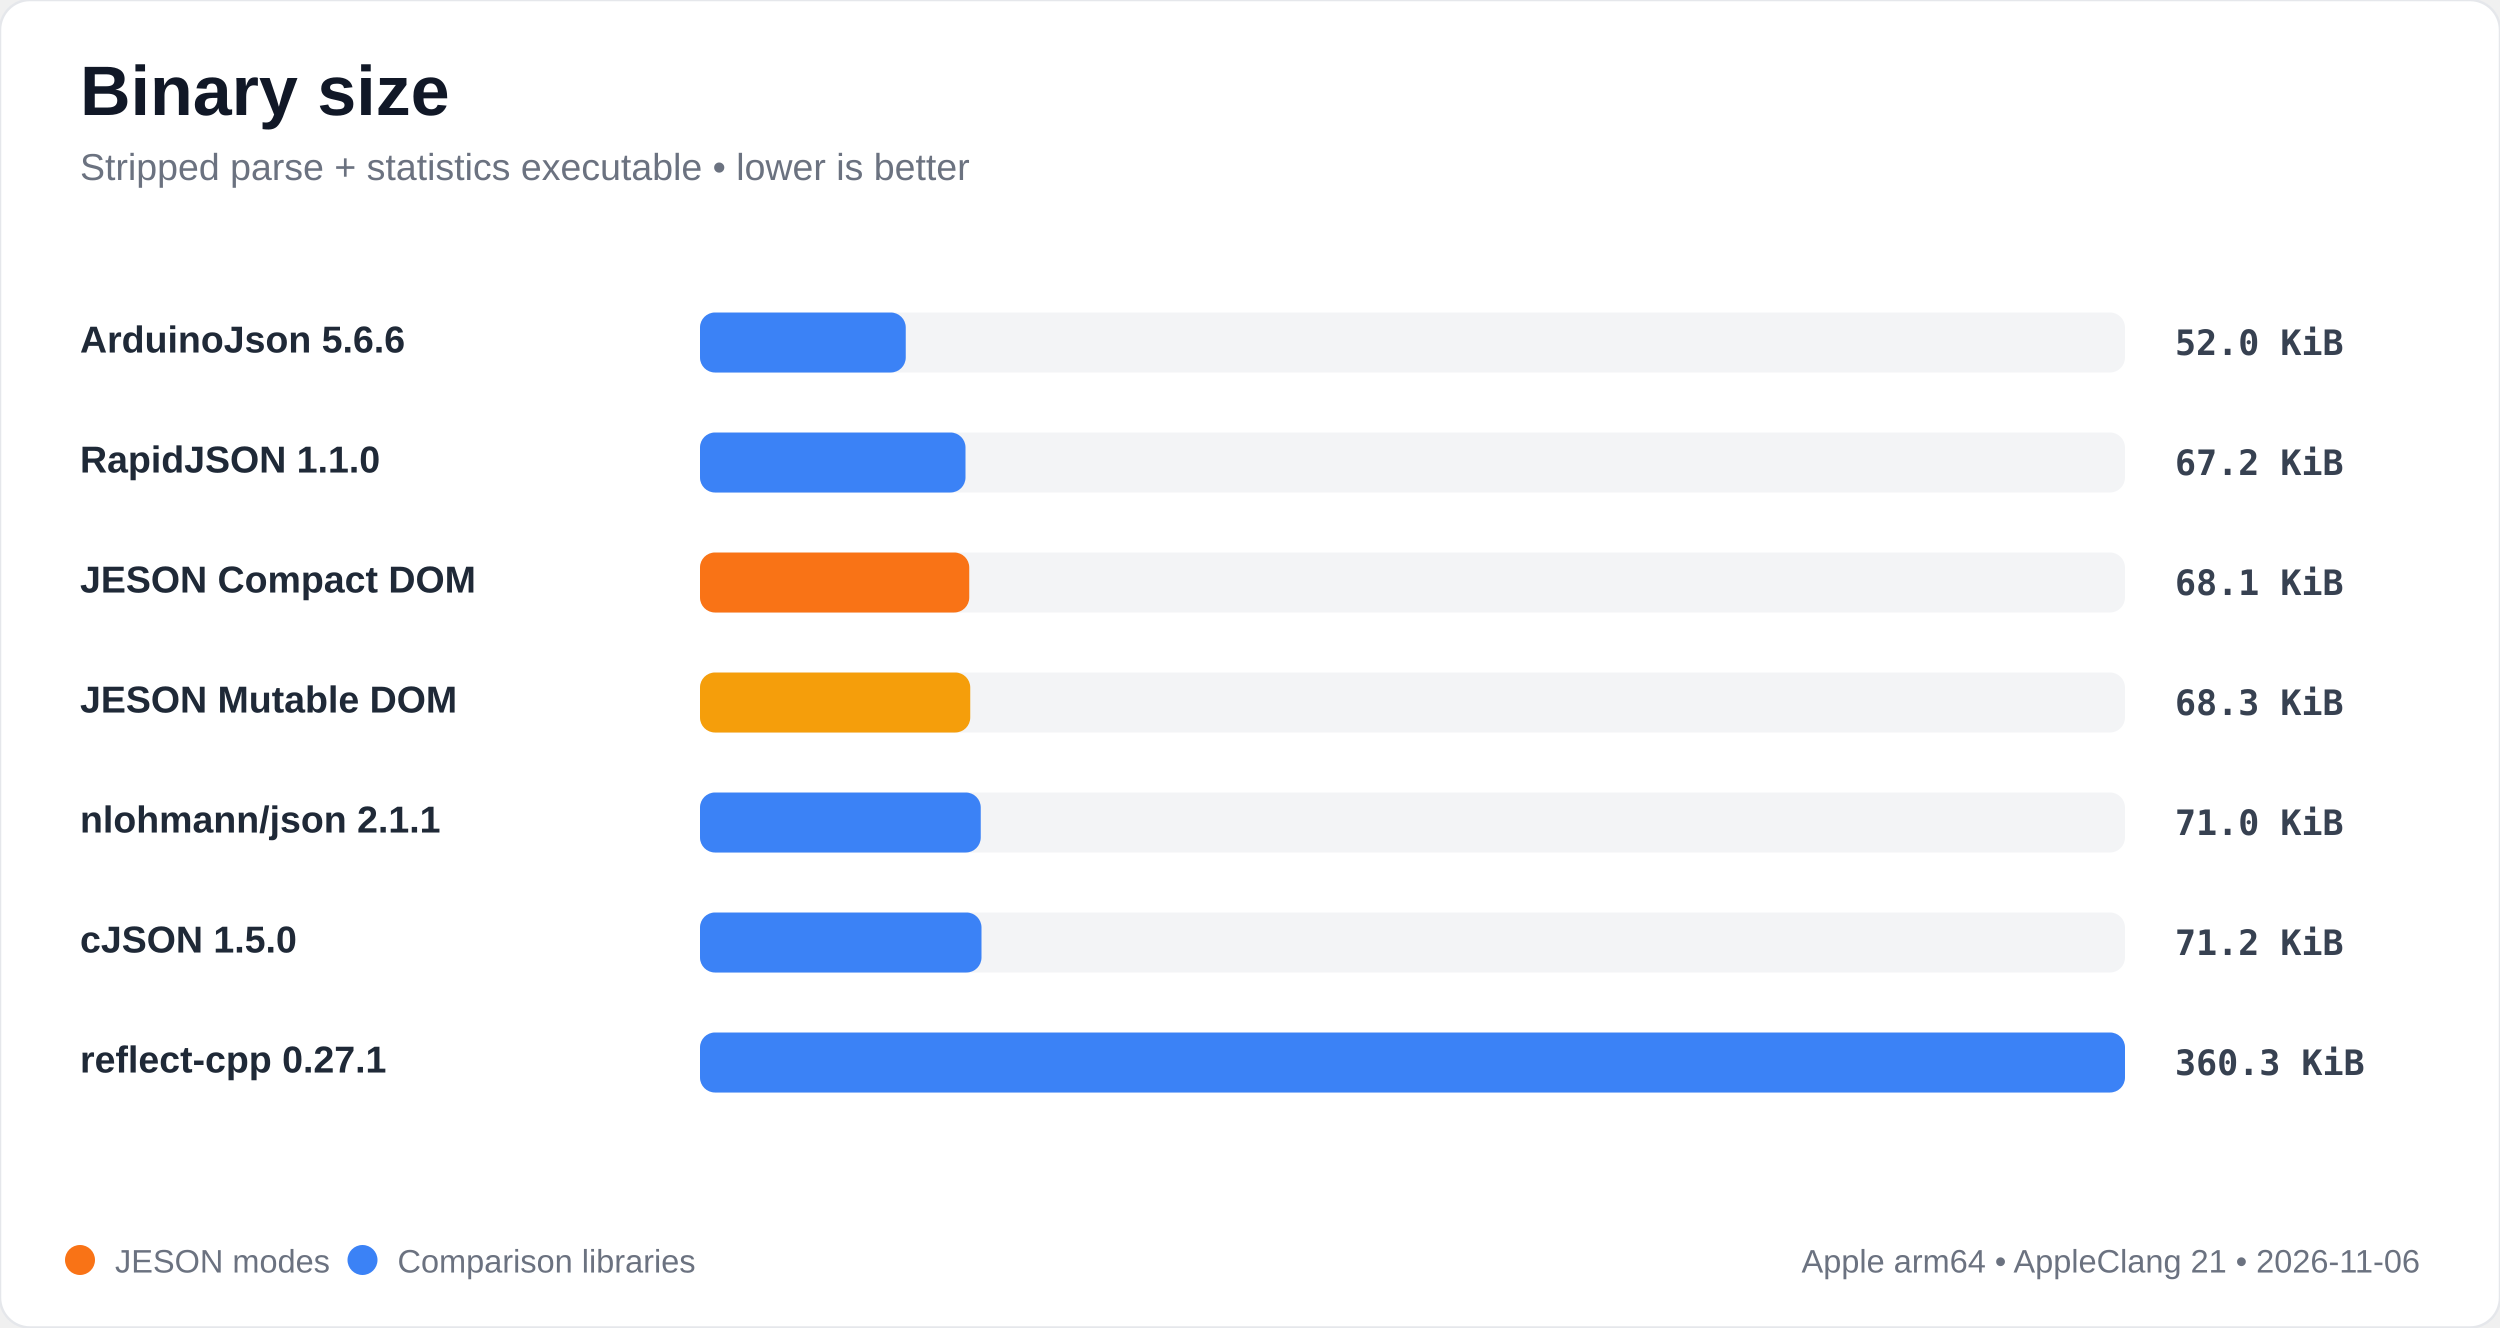
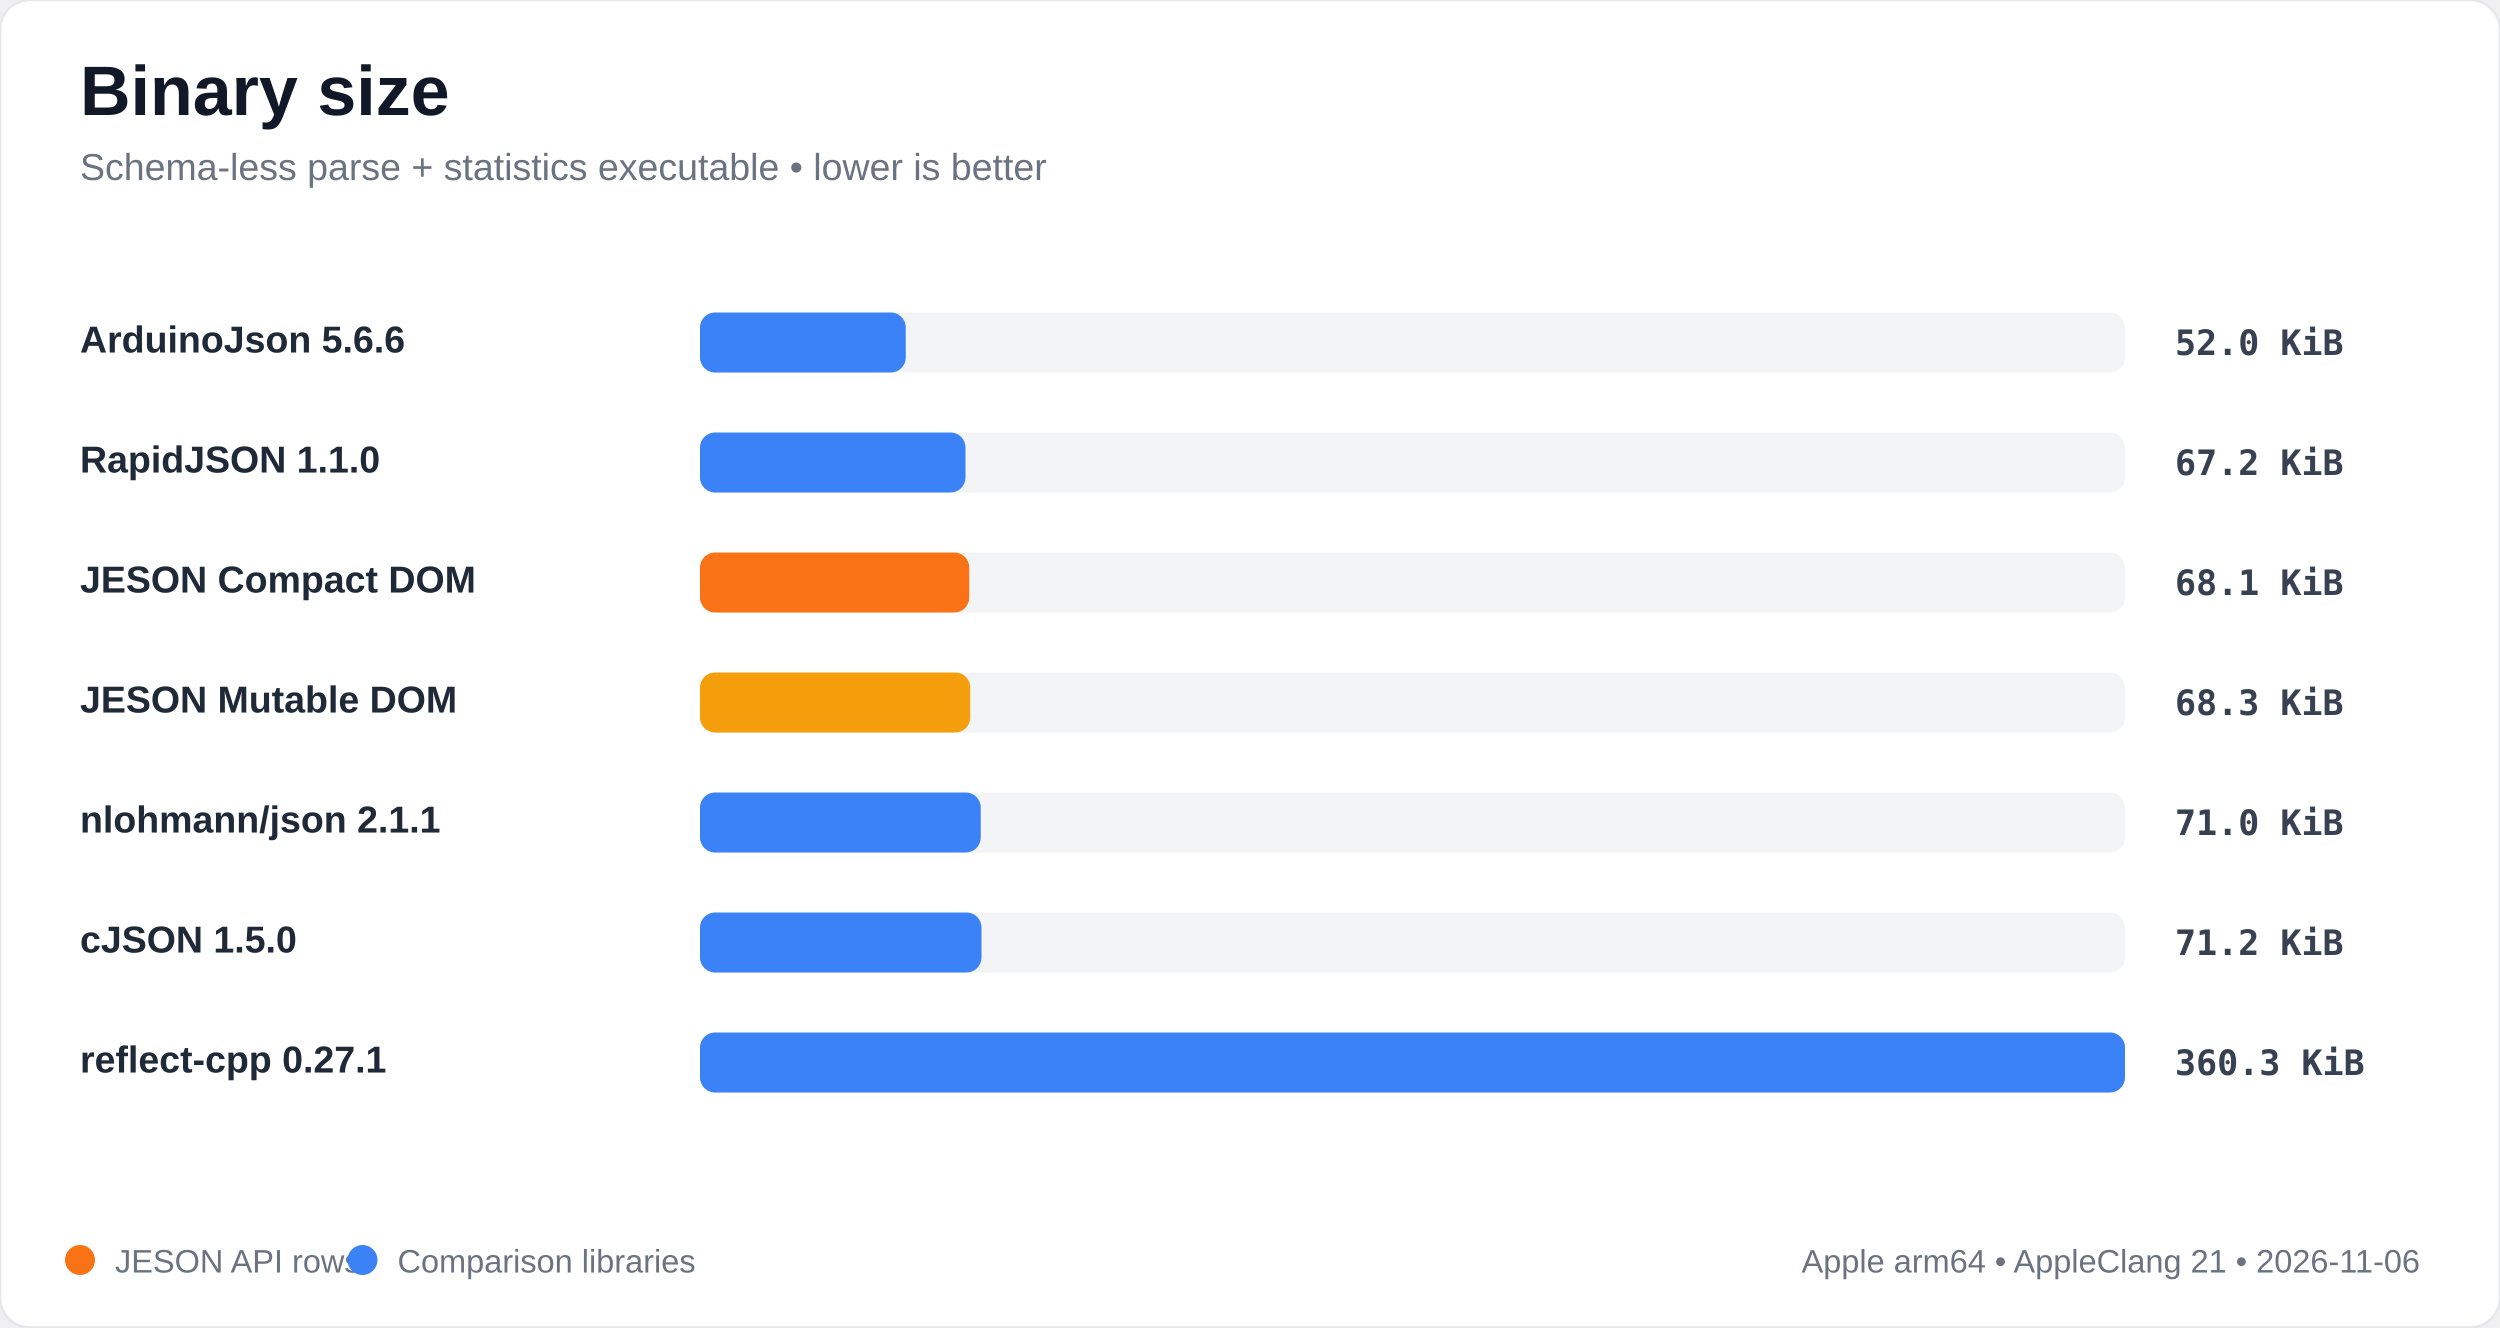
<svg xmlns="http://www.w3.org/2000/svg" viewBox="0 0 1000 531" role="img">
  <rect width="1000" height="531" rx="12" fill="#ffffff" stroke="#e5e7eb" />
  <text x="32" y="46" font-family="Arial, sans-serif" font-size="28" font-weight="700" fill="#111827">Binary size</text>
-   <text x="32" y="72" font-family="Arial, sans-serif" font-size="15" fill="#6b7280">Stripped parse + statistics executable • lower is better</text>
+   <text x="32" y="72" font-family="Arial, sans-serif" font-size="15" fill="#6b7280">Schema-less parse + statistics executable • lower is better</text>
  <text x="32" y="141" font-family="Arial, sans-serif" font-size="15" font-weight="600" fill="#1f2937">ArduinoJson 5.6.6</text>
  <rect x="280" y="125" width="570" height="24" rx="6" fill="#f3f4f6" />
  <rect x="280" y="125" width="82.3" height="24" rx="6" fill="#3b82f6" />
  <text x="870" y="142" font-family="monospace" font-size="14" font-weight="600" fill="#374151">52.0 KiB</text>
  <text x="32" y="189" font-family="Arial, sans-serif" font-size="15" font-weight="600" fill="#1f2937">RapidJSON 1.1.0</text>
  <rect x="280" y="173" width="570" height="24" rx="6" fill="#f3f4f6" />
  <rect x="280" y="173" width="106.2" height="24" rx="6" fill="#3b82f6" />
  <text x="870" y="190" font-family="monospace" font-size="14" font-weight="600" fill="#374151">67.2 KiB</text>
  <text x="32" y="237" font-family="Arial, sans-serif" font-size="15" font-weight="600" fill="#1f2937">JESON Compact DOM</text>
  <rect x="280" y="221" width="570" height="24" rx="6" fill="#f3f4f6" />
  <rect x="280" y="221" width="107.7" height="24" rx="6" fill="#f97316" />
  <text x="870" y="238" font-family="monospace" font-size="14" font-weight="600" fill="#374151">68.1 KiB</text>
  <text x="32" y="285" font-family="Arial, sans-serif" font-size="15" font-weight="600" fill="#1f2937">JESON Mutable DOM</text>
  <rect x="280" y="269" width="570" height="24" rx="6" fill="#f3f4f6" />
  <rect x="280" y="269" width="108.1" height="24" rx="6" fill="#f59e0b" />
  <text x="870" y="286" font-family="monospace" font-size="14" font-weight="600" fill="#374151">68.3 KiB</text>
  <text x="32" y="333" font-family="Arial, sans-serif" font-size="15" font-weight="600" fill="#1f2937">nlohmann/json 2.1.1</text>
  <rect x="280" y="317" width="570" height="24" rx="6" fill="#f3f4f6" />
  <rect x="280" y="317" width="112.3" height="24" rx="6" fill="#3b82f6" />
  <text x="870" y="334" font-family="monospace" font-size="14" font-weight="600" fill="#374151">71.0 KiB</text>
  <text x="32" y="381" font-family="Arial, sans-serif" font-size="15" font-weight="600" fill="#1f2937">cJSON 1.5.0</text>
  <rect x="280" y="365" width="570" height="24" rx="6" fill="#f3f4f6" />
  <rect x="280" y="365" width="112.6" height="24" rx="6" fill="#3b82f6" />
  <text x="870" y="382" font-family="monospace" font-size="14" font-weight="600" fill="#374151">71.2 KiB</text>
  <text x="32" y="429" font-family="Arial, sans-serif" font-size="15" font-weight="600" fill="#1f2937">reflect-cpp 0.27.1</text>
  <rect x="280" y="413" width="570" height="24" rx="6" fill="#f3f4f6" />
  <rect x="280" y="413" width="570.0" height="24" rx="6" fill="#3b82f6" />
  <text x="870" y="430" font-family="monospace" font-size="14" font-weight="600" fill="#374151">360.3 KiB</text>
  <circle cx="32" cy="504" r="6" fill="#f97316" />
-   <text x="46" y="509" font-family="Arial, sans-serif" font-size="13" fill="#6b7280">JESON modes</text>
+   <text x="46" y="509" font-family="Arial, sans-serif" font-size="13" fill="#6b7280">JESON API rows</text>
  <circle cx="145" cy="504" r="6" fill="#3b82f6" />
  <text x="159" y="509" font-family="Arial, sans-serif" font-size="13" fill="#6b7280">Comparison libraries</text>
  <text x="968" y="509" text-anchor="end" font-family="Arial, sans-serif" font-size="13" fill="#6b7280">Apple arm64 • AppleClang 21 • 2026-11-06</text>
</svg>
